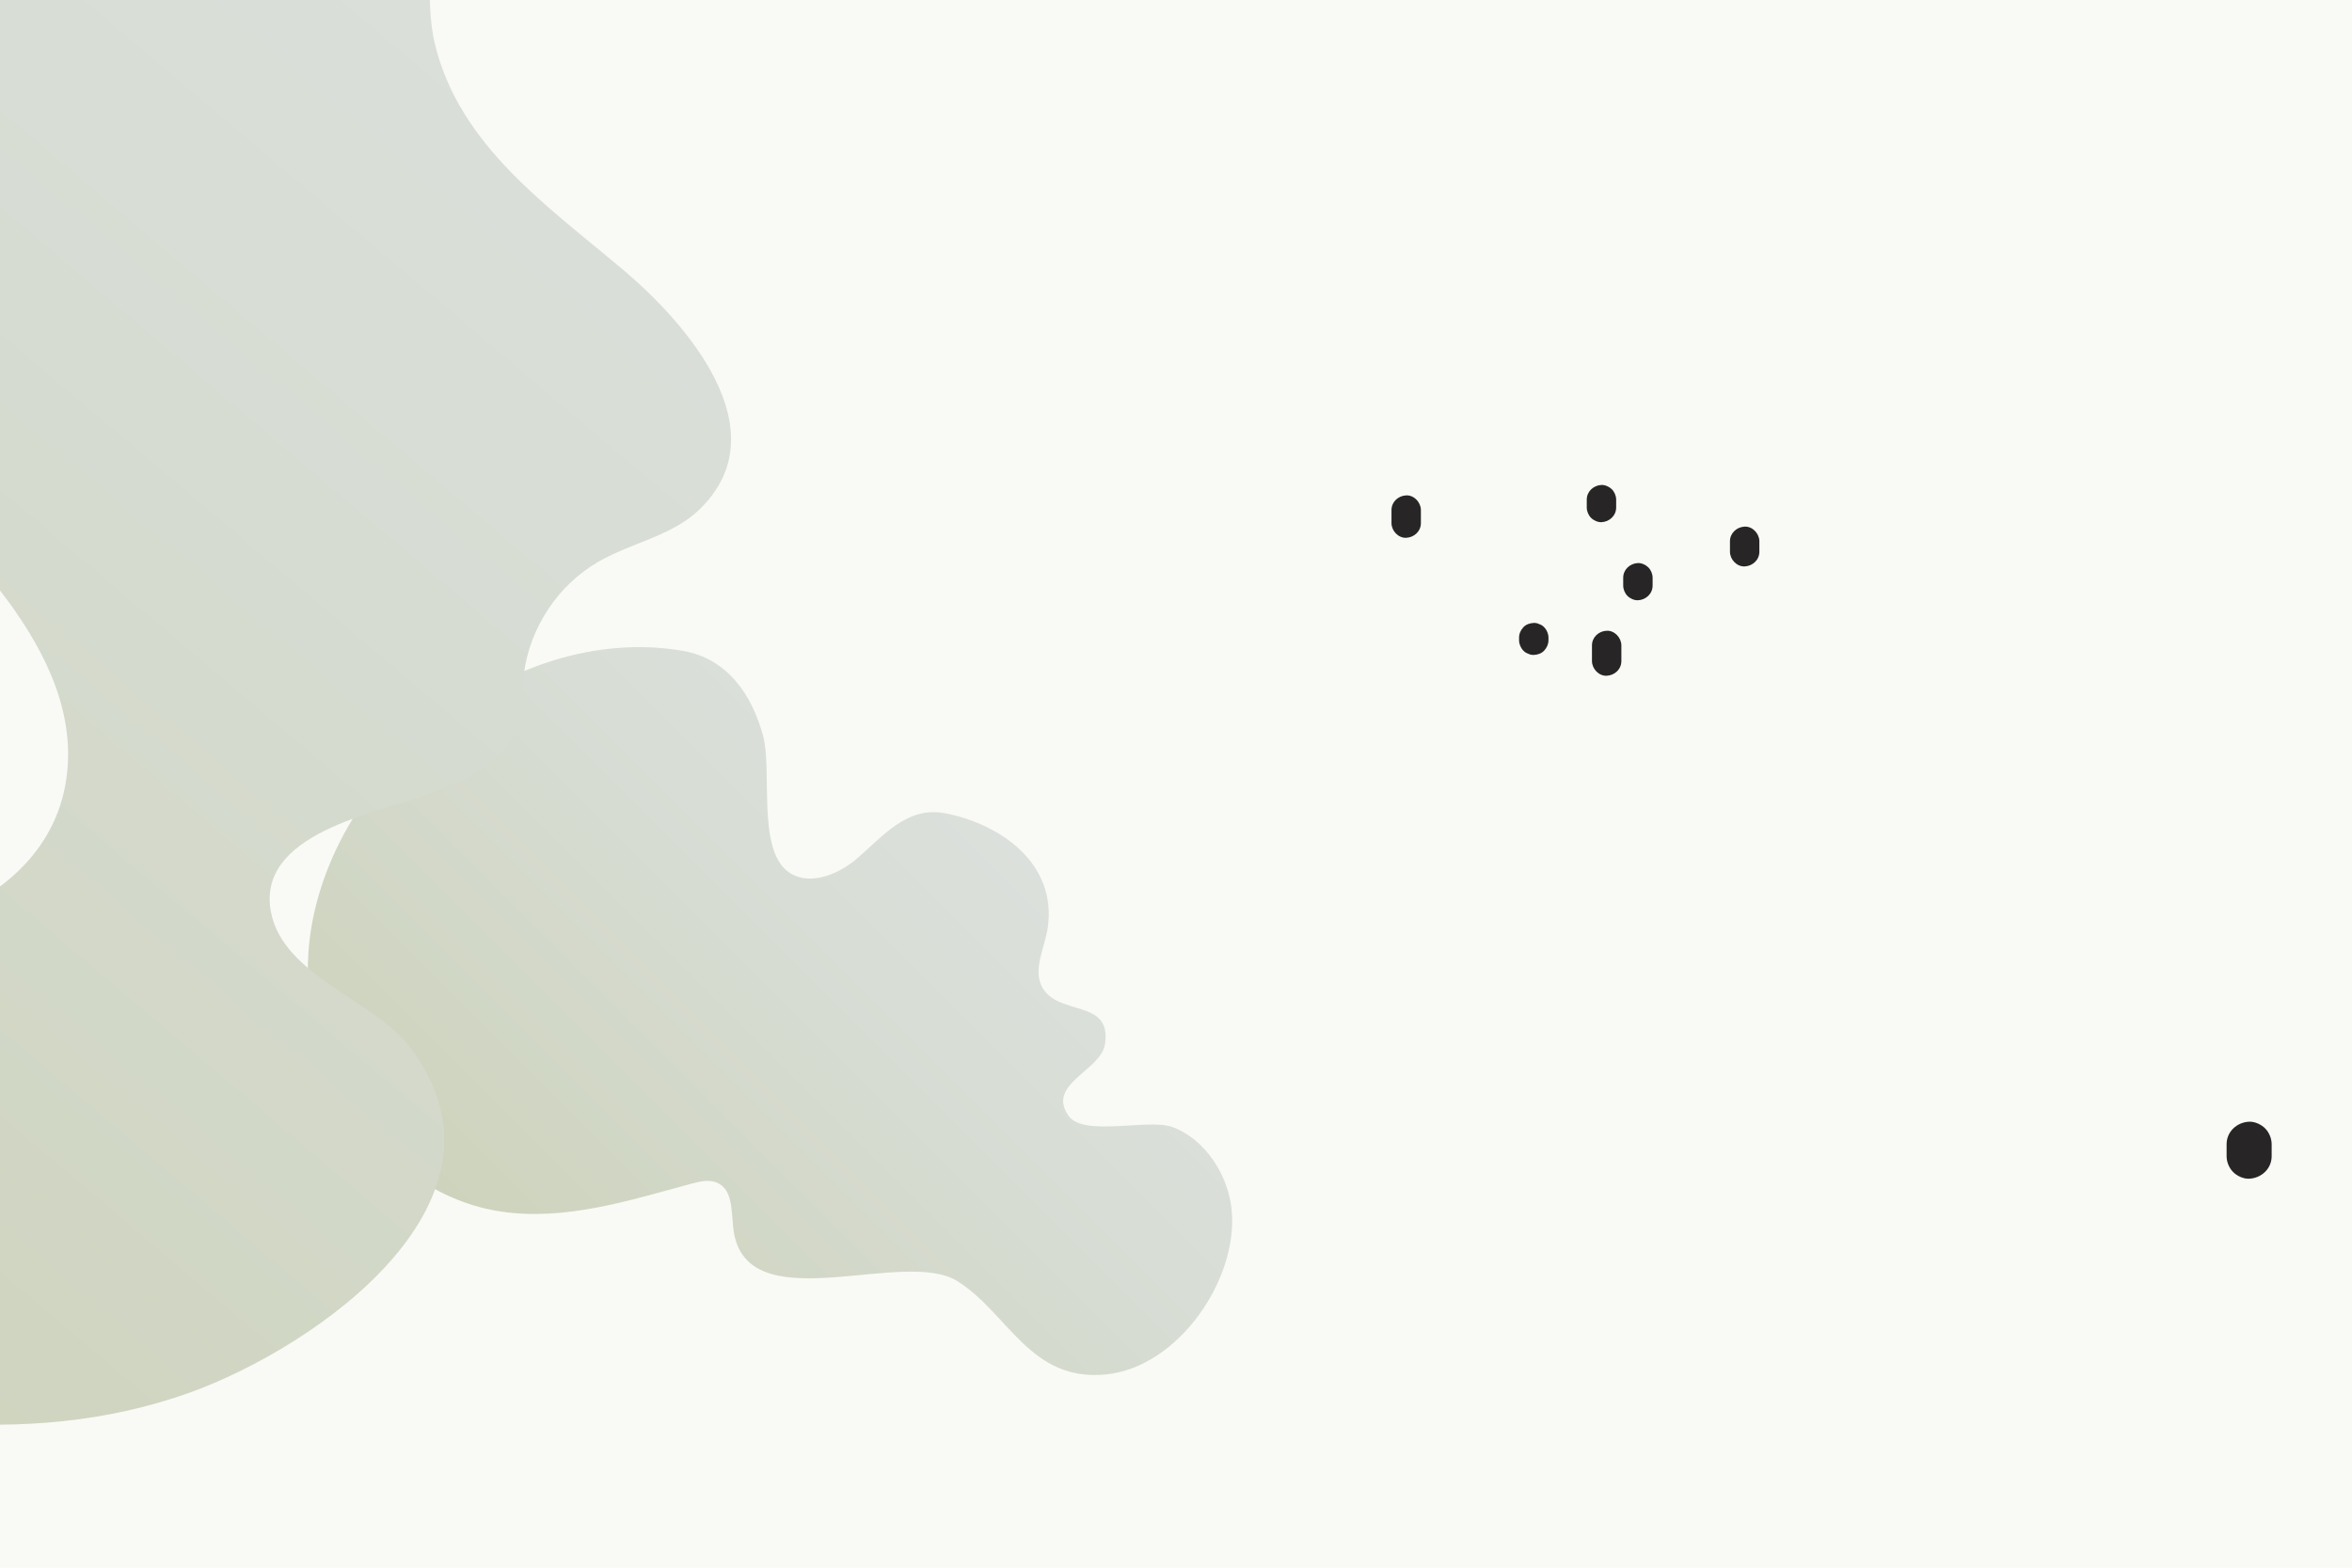
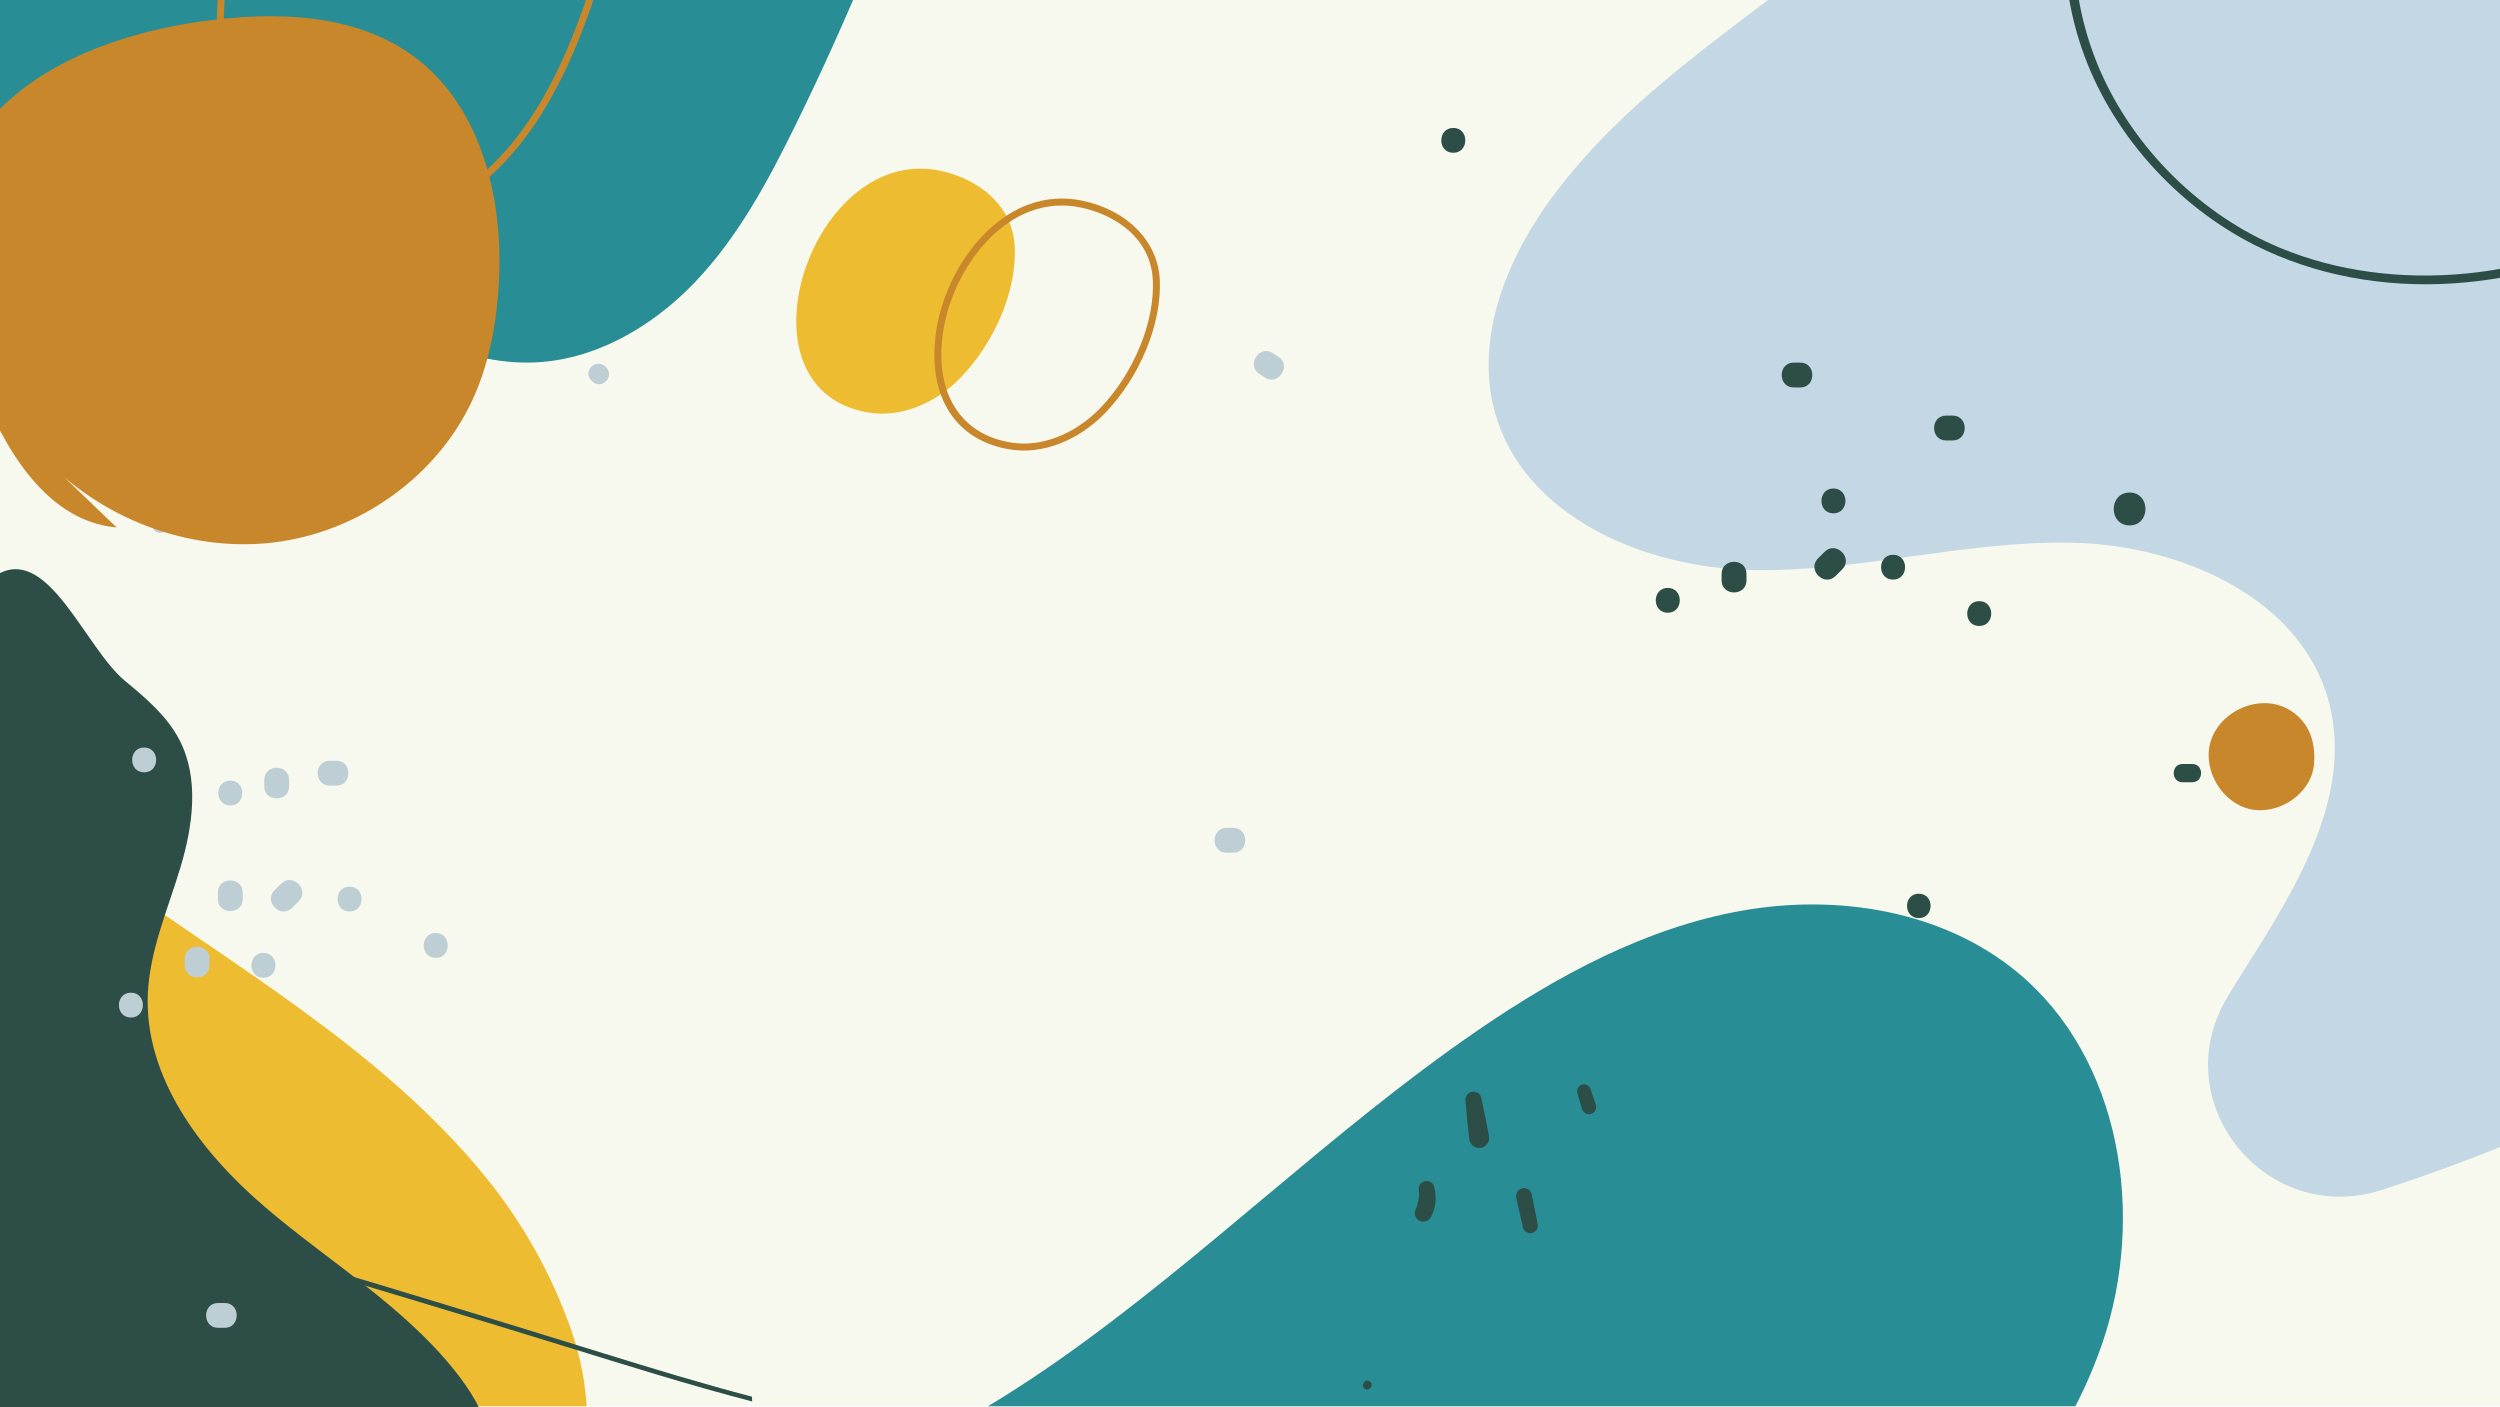
- <svg xmlns="http://www.w3.org/2000/svg" xmlns:xlink="http://www.w3.org/1999/xlink" version="1.1" x="0px" y="0px" viewBox="0 0 1200 800" style="enable-background:new 0 0 1200 800;" xml:space="preserve">
-   <g id="bg">
-     <rect style="fill:#F9FAF5;" width="1200" height="800" />
+ <svg xmlns="http://www.w3.org/2000/svg" xmlns:xlink="http://www.w3.org/1999/xlink" version="1.1" x="0px" y="0px" viewBox="0 0 752 423" style="enable-background:new 0 0 752 423;" xml:space="preserve">
+   <g id="BACKGROUND">
+     <rect x="164.5" y="-164.5" transform="matrix(6.123234e-17 -1 1 6.123234e-17 164.5 587.5)" style="fill:#F7F8EE;" width="423" height="752" />
  </g>
-   <g id="objects">
+   <g id="PRINT">
    <g>
-       <g>
-         <defs>
-           <rect id="SVGID_1_" width="1200" height="800" />
-         </defs>
-         <clipPath id="SVGID_00000023999000567927496530000007101471559119894946_">
-           <use xlink:href="#SVGID_1_" style="overflow:visible;" />
-         </clipPath>
-         <g style="clip-path:url(#SVGID_00000023999000567927496530000007101471559119894946_);">
-           <linearGradient id="SVGID_00000071530416885814799660000003126532430961709719_" gradientUnits="userSpaceOnUse" x1="273.044" y1="664.281" x2="512.071" y2="425.254">
-             <stop offset="0" style="stop-color:#CDD3BB" />
-             <stop offset="0.618" style="stop-color:#D7DCD3" />
-             <stop offset="1" style="stop-color:#DBE0DC" />
-           </linearGradient>
-           <path style="fill:url(#SVGID_00000071530416885814799660000003126532430961709719_);" d="M555.119,516.259      c-7.709-3.197-18.326-3.898-23.156-12.064c-5.442-9.201,1.207-20.534,2.663-31.13c4.496-32.742-24.415-52.494-52.017-57.986      c-20.037-3.985-32.068,11.773-45.815,23.403c-9.93,8.401-25.36,14.12-35.381,5.829c-15.016-12.424-7.344-51.135-12.105-68.874      c-5.581-20.796-18.214-39.358-40.744-43.276c-89.236-15.517-185.117,65.038-191.222,154.043      c-4.126,60.148,38.585,123.114,98.209,132.044c32.65,4.89,65.369-5.571,97.233-14.212c4.331-1.175,9.088-2.289,13.172-0.43      c9.691,4.411,6.316,18.816,9.297,29.042c11.522,39.496,86.581,4.408,113.232,21.152c26.073,16.38,37.021,51.555,75.945,47.566      c36.719-3.763,67.378-48.354,63.977-83.89c-1.664-17.381-13.12-35.943-30.174-42.323c-12.204-4.566-45.584,5.318-53.22-5.936      c-10.981-16.185,16.562-22.87,18.709-36.188C565.377,522.766,561.133,518.753,555.119,516.259z" />
-           <linearGradient id="SVGID_00000021106390291901483470000007843655521468902295_" gradientUnits="userSpaceOnUse" x1="677.536" y1="939.117" x2="1129.188" y2="487.465">
-             <stop offset="0" style="stop-color:#CDD3BB" />
-             <stop offset="0.618" style="stop-color:#D7DCD3" />
-             <stop offset="1" style="stop-color:#DBE0DC" />
-           </linearGradient>
-           <path style="fill:url(#SVGID_00000021106390291901483470000007843655521468902295_);" d="M596.329,813.154      c0.554-12.185,3.646-24.25,9.259-35.085c35.882-69.26,120.129,3.833,177.263-16.943c33.752-16.876,8.438-63.286,33.752-84.381      c37.971-33.752,59.067,33.753,84.381,54.848c16.876,12.657,63.286,12.657,71.724-16.876      c12.657-29.533-21.095-63.286,4.219-92.819c20.256-20.256,79.801,9.062,59.657-44.134      c-4.819-12.726-13.191-24.553-13.823-38.144c-2.181-46.888,60.349-83.867,100.029-57.229      c34.794,23.36,43.883,97.289-8.389,104.376c-31.646,4.291-24.72,22.18-11.983,42.684c16.712,26.902,19.25,47.917-4.155,75.066      c-19.556,22.683-35.151,12.198-60.351,20.229c-48.164,15.349-32.536,75.149-47.045,112.434      c-38.466,98.846-146.205,161.711-249.661,125.093c-52.735-18.666-112.068-56.844-136.816-108.567      C598.375,841.135,595.697,827.067,596.329,813.154z" transform="translate(220.0307, -19.54336) scale(1.651902, 1.651902) rotate(7.551131)" />
-           <linearGradient id="SVGID_00000175310995552267055940000002117978089571474362_" gradientUnits="userSpaceOnUse" x1="-219.239" y1="534.283" x2="272.465" y2="42.578">
-             <stop offset="0" style="stop-color:#CDD3BB" />
-             <stop offset="0.618" style="stop-color:#D7DCD3" />
-             <stop offset="1" style="stop-color:#DBE0DC" />
-           </linearGradient>
-           <path style="fill:url(#SVGID_00000175310995552267055940000002117978089571474362_);" d="M36.761-43.709      C75.888-76.802,120-102.552,146.224-83.004c38.57,28.751,6.556,99.394,12.721,137.632c6.686,41.462,40.07,68.413,68.056,96.393      c22.599,22.594,57.457,68.947,21.974,97.787c-11.744,9.545-27.999,10.916-41.709,17.323      c-16.919,7.906-29.739,24.067-33.589,42.341c-1.512,7.178-1.755,14.746-4.86,21.392c-6.479,13.866-22.92,19.428-37.647,23.592      c-20.605,5.826-69.756,9.783-66.243,41.854c2.809,25.647,37.931,38.373,50.572,57.714      c42.727,65.369-46.825,117.229-98.663,131.216c-67.81,18.296-139.921-0.455-203.29-25.921      c-39.523-15.883-60.37-64.136-60.182-104.96c0.153-33.321,14.388-62.095,47.536-73.02c17.27-5.691,36.637-4.743,53.268,2.607      c45.658,20.178,128.382,6.288,134.885-55.888c2.72-26.005-9.546-51.24-24.174-72.913      c-14.628-21.673-32.116-41.803-42.161-65.944c-23.407-56.251,4.339-109.886,38.689-154.359      C-26.876,18.67,3.098-15.237,36.761-43.709z" transform="translate(14.3359, -29.84057) scale(1.274692, 1.274692) rotate(355.2812)" />
-           <linearGradient id="SVGID_00000072986363637420529810000007982279640269357724_" gradientUnits="userSpaceOnUse" x1="50.905" y1="985.874" x2="261.726" y2="775.054">
-             <stop offset="0" style="stop-color:#CDD3BB" />
-             <stop offset="0.618" style="stop-color:#D7DCD3" />
-             <stop offset="1" style="stop-color:#DBE0DC" />
-           </linearGradient>
-           <path style="fill:url(#SVGID_00000072986363637420529810000007982279640269357724_);" d="M-5.897,925.043      c-28.911-17.442-52.688-53.052-28.659-79.516c24.588-27.078,85.262-13.903,117.642-26.888      c23.833-9.557,45.71-23.319,68.591-34.974c25.719-13.101,57.25-23.397,82.527-9.462c16.704,9.208,26.645,27.027,41.144,39.42      c17.052,14.575,39.647,21.032,57.764,34.259c45.167,32.975,26.384,81.893-26.043,80.495      c-42.315-1.128-80.622-24.839-122.772-26.749c-54.056-2.45-103.67,34.713-158.339,33.928      C16.059,935.413,4.734,931.456-5.897,925.043z" transform="translate(-197.2741, -78.76275) scale(1.222026, 1.222026)" />
-           <linearGradient id="SVGID_00000085972388588799621580000012277644233808753551_" gradientUnits="userSpaceOnUse" x1="289.618" y1="758.78" x2="363.072" y2="685.326">
-             <stop offset="0" style="stop-color:#CDD3BB" />
-             <stop offset="0.618" style="stop-color:#D7DCD3" />
-             <stop offset="1" style="stop-color:#DBE0DC" />
-           </linearGradient>
-           <path style="fill:url(#SVGID_00000085972388588799621580000012277644233808753551_);" d="M273.781,737.869      c3.393,10.003,11.692,17.528,20.461,23.357c11.139,7.404,24.336,12.955,37.58,11.227c42.576-5.557,63.684-69.908,22.759-93.279      C319.569,659.179,259.295,695.15,273.781,737.869z" transform="translate(-189.3852, 69.08619) scale(1.512558, 1.512558) rotate(56.87373)" />
-           <linearGradient id="SVGID_00000067922890495641597320000002836514034130114206_" gradientUnits="userSpaceOnUse" x1="-31.379" y1="777.543" x2="134.152" y2="612.012">
-             <stop offset="0" style="stop-color:#CDD3BB" />
-             <stop offset="0.618" style="stop-color:#D7DCD3" />
-             <stop offset="1" style="stop-color:#DBE0DC" />
-           </linearGradient>
-           <path style="fill:url(#SVGID_00000067922890495641597320000002836514034130114206_);" d="M117.461,637.074      c12.383,2.112,25.232,0.977,37.432,3.973c12.2,2.996,24.421,11.964,25.285,24.496c0.444,6.443-2.182,12.681-5.112,18.437      c-16.936,33.261-45.963,59.747-79.601,75.922c-33.638,16.175-71.665,22.324-108.929,20.19c-8.198-0.47-17.09-1.654-22.861-7.495      c-5.665-5.733-6.813-14.409-7.625-22.427c-3.706-36.605-5.26-81.884,24.55-108.246      C28.433,599.624,65.985,628.294,117.461,637.074z" transform="translate(-171.2401, 126.676) scale(0.8166924, 0.8166924) rotate(119.6606)" />
+       <defs>
+         <rect id="SVGID_1_" x="164.5" y="-164.5" transform="matrix(6.123234e-17 -1 1 6.123234e-17 164.5 587.5)" width="423" height="752" />
+       </defs>
+       <clipPath id="SVGID_00000018237266912563062290000014491882360085259686_">
+         <use xlink:href="#SVGID_1_" style="overflow:visible;" />
+       </clipPath>
+       <g style="clip-path:url(#SVGID_00000018237266912563062290000014491882360085259686_);">
+         <path style="fill:#2D4D47;" d="M579.423,381.528c-1.243-30.172-9.884-57.181-24.985-78.108     c-17.012-23.575-42.76-38.954-68.874-41.14c-36.592-3.063-76.468,20.229-101.612,59.335     c-11.738,18.254-20.099,38.246-24.851,59.42l-2.927-0.656c4.829-21.519,13.326-41.835,25.254-60.387     c11.938-18.565,27.439-34.109,44.831-44.95c19.184-11.959,39.777-17.405,59.555-15.752c26.976,2.258,53.539,18.099,71.058,42.374     c15.446,21.405,24.281,48.979,25.55,79.74L579.423,381.528z" transform="translate(-252.1596, -33.95096) rotate(105.46)" />
+       </g>
+       <path style="clip-path:url(#SVGID_00000018237266912563062290000014491882360085259686_);fill:#EEBC31;" d="M-90.255,199.343    c7.721-22.658,38.152-26.055,51.184-5.975c17.312,26.675,42.73,49.079,68.793,67.956c40.357,29.228,85.039,54.195,116.464,92.866    c10.887,13.398,19.772,29.144,25.58,45.724c23.344,66.646-41.598,131.138-107.503,105.779c-0.721-0.277-1.441-0.564-2.161-0.86    c-34.548-14.208-63.022-40.253-86.865-69.009c-35.595-42.93-62.827-94.048-70.909-149.227    C-100.428,254.137-99.286,225.845-90.255,199.343z" />
+       <path style="clip-path:url(#SVGID_00000018237266912563062290000014491882360085259686_);fill:#2D4D47;" d="M84.276,254.213    c-9.729-12.108-23.451-20.214-35.237-30.329c-11.787-10.116-22.286-23.94-21.605-39.458c0.356-8.107,3.738-15.722,6.064-23.497    c2.326-7.775,3.524-16.541-0.253-23.723c-2.307-4.385-6.212-7.672-10.028-10.833C15.863,120.281,9.212,101.759,0,106.355    c-53.742,26.814-45.898,194.671-5.954,239.199c27.592,30.758,53.202-26.142,74.817-42.105c6.081-4.491,12.156-9.203,16.587-15.328    c4.43-6.126,7.07-13.938,5.462-21.324C89.895,262.12,87.273,257.943,84.276,254.213z" transform="scale(1.620887, 1.620887)" />
+       <g style="clip-path:url(#SVGID_00000018237266912563062290000014491882360085259686_);">
+         <path style="fill:#2D4D47;" d="M139.502,386.343c17.477,5.1,34.936,10.26,52.392,15.431c11.236,3.328,22.471,6.661,33.7,10.016     l-0.054-0.794c-8.889-2.806-17.78-5.602-26.682-8.365c-17.486-5.429-34.995-10.777-52.523-16.068     c-17.443-5.266-34.901-10.483-52.371-15.658c-9.668-2.864-19.359-5.646-29.059-8.396l-6.468,0.44     c9.52,2.783,19.043,5.556,28.582,8.271C104.53,376.203,122.025,381.242,139.502,386.343z" transform="rotate(78.36031)" />
+         <path style="fill:#2D4D47;" d="M97.978,360.256c5.241,1.759,10.48,3.524,15.721,5.283c25.008,8.397,50.024,16.772,75.024,25.192     c12.09,4.072,24.181,8.142,36.269,12.217l-0.054-0.798c-8.94-3.021-17.875-6.053-26.817-9.068     c-25.005-8.432-49.989-16.929-74.981-25.401c-7.485-2.537-14.971-5.07-22.455-7.61L97.978,360.256z" transform="scale(2.01821, 2.01821)" />
+         <path style="fill:#2D4D47;" d="M169.923,404.981c18.687,5.768,37.391,11.671,56.336,16.579l-0.099-1.451     c-15.017-3.925-29.89-8.46-44.702-13.055c-31.287-9.707-62.607-19.304-94.018-28.603c-16.155-4.783-32.329-9.504-48.517-14.174     l-4.466,0.304c13.703,3.95,27.4,7.921,41.08,11.952C107.058,385.82,138.525,395.29,169.923,404.981z" />
+       </g>
+       <path style="clip-path:url(#SVGID_00000018237266912563062290000014491882360085259686_);fill:#C4D7E4;" d="M565.43-26.662    c-33.762,29.609-74.884,52.024-100.591,88.844c-12.587,18.028-21.052,40.819-15.129,61.993    c8.732,31.216,44.934,46.657,77.343,47.294c32.408,0.637,64.38-9.023,96.785-8.209c32.404,0.814,68.513,16.717,76.734,48.071    c7.368,28.102-10.043,56.031-25.622,80.553c-1.759,2.769-3.51,5.613-5.215,8.518c-18.426,31.404,11.967,68.7,46.632,57.558    c94.484-30.37,180.152-88.215,242.93-165.149c26.58-32.573,50.095-71.97,46.318-113.841    c-7.11-78.819-102.147-120.143-129.527-194.395c-10.537-28.576-10.127-59.828-14.393-89.985    c-4.265-30.157-15.051-62.026-40.451-78.832c-29.381-19.439-70.266-12.2-99.175,7.936    c-42.464,29.578-55.403,66.185-69.052,112.474C637.493-111.193,606.692-62.848,565.43-26.662z" />
+       <path style="clip-path:url(#SVGID_00000018237266912563062290000014491882360085259686_);fill:#EEBC31;" d="M606.032,24.549    c-10.776,7.486-22.003,14.957-29.483,25.737c-7.479,10.78-10.372,25.901-3.346,36.983c8.096,12.77,25.159,15.43,39.993,18.356    c42.618,8.408,85.578,32.274,101.628,72.639c10.859,27.31,7.946,58.051,2.423,86.917c-5.523,28.865-13.523,57.702-12.32,87.067    c1.204,29.364,13.699,60.35,39.459,74.498c17.781,9.766,39.616,10.176,59.152,4.713c19.537-5.463,37.125-16.322,53.538-28.244    c24.827-18.034,48.996-41.101,54.64-71.263c4.329-23.134-2.984-46.741-11.11-68.83c-12.29-33.406-26.693-66.163-35.421-100.671    c-8.728-34.509-11.525-71.523-0.489-105.365c16.956-51.999,63.666-89.339,84.521-139.901    c11.072-26.843,13.322-60.428-5.434-82.595c-15.284-18.063-40.808-24.087-64.463-23.507c-26.917,0.66-60.996,8.494-82.108,26.364    c-20.073,16.99-35.129,44.638-53.044,64.721C703.123-51.819,656.673-10.629,606.032,24.549z" transform="translate(114.894, 118.0707) rotate(236.2673)" />
+       <path style="clip-path:url(#SVGID_00000018237266912563062290000014491882360085259686_);fill:#288D94;" d="M168.758,457.779    c53.286,5.655,105.708-17.817,149.589-48.573c43.88-30.756,82.086-69.081,126.29-99.369c24.097-16.51,50.457-30.759,79.214-35.883    c28.757-5.124,60.331-0.119,82.887,18.44c31.33,25.779,38.751,73.062,25.699,111.477c-13.052,38.415-42.948,68.918-75.776,92.76    c-64.301,46.699-153.915,15.519-232.881,24.451c-31.387,3.55-63.694,7.035-94.134-1.402    C199.206,511.243,173.521,489.004,168.758,457.779z" />
+       <path style="clip-path:url(#SVGID_00000018237266912563062290000014491882360085259686_);fill:#F1F1F1;" d="M328.655,462.347    c18.004-32.045,38.157-62.883,60.278-92.238c11.298-14.992,23.32-29.8,38.632-40.661c15.312-10.862,34.469-17.482,52.971-14.3    c23.465,4.036,41.373,22.407,61.728,34.757c38.539,23.383,89.572,24.528,129.121,2.899c19.071,23.492,19.29,59.566,1.92,84.343    c-13.84,19.741-36.592,30.908-58.363,41.266c-34.949,16.628-70.886,33.53-109.466,36.612    C444.192,519.92,379.071,497.531,328.655,462.347z" transform="translate(-121.5657, 62.84603) scale(2.378263, 2.378263) rotate(147.3759)" />
+       <path style="clip-path:url(#SVGID_00000018237266912563062290000014491882360085259686_);fill:#C4D7E4;" d="M158.689,476.956    c52.441-64.811,125.275-112.871,205.489-135.594C317.854,410.949,240.285,458.783,158.689,476.956z" transform="rotate(265.6785)" />
+       <g style="clip-path:url(#SVGID_00000018237266912563062290000014491882360085259686_);">
+         <g>
+           <path style="fill:#C9872B;" d="M627.719,253.988c-7.355,25.721-14.741,51.433-22.034,77.172      c-7.366,25.999-14.719,52.002-22.104,77.996c-5.796,20.397-11.591,40.794-17.388,61.191h1.127      c4.87-17.097,9.74-34.193,14.609-51.29c7.402-25.99,14.83-51.971,22.251-77.956c7.421-25.984,14.77-51.988,22.129-77.989      c0.812-2.871,1.624-5.741,2.436-8.612C628.4,254.333,628.061,254.158,627.719,253.988z" transform="translate(-226.097, 139.7787) scale(2.448909, 2.448909) rotate(259.1631)" />
+           <path style="fill:#C9872B;" d="M619.906,249.95c-7.574,24.037-15.022,48.112-22.316,72.236      c-7.976,26.378-15.744,52.819-23.304,79.32c-6.533,22.9-12.879,45.853-19.1,68.84h2.088c5.211-19.5,10.495-38.981,15.93-58.42      c7.42-26.538,15.049-53.018,22.885-79.437c7.836-26.417,15.881-52.777,24.212-79.043c0.299-0.941,0.603-1.881,0.902-2.823      C620.769,250.399,620.338,250.175,619.906,249.95z" transform="scale(2.374458, 2.374458) rotate(10.6213)" />
        </g>
      </g>
-       <g>
+       <g style="clip-path:url(#SVGID_00000018237266912563062290000014491882360085259686_);">
+         <path style="fill:#2D4D47;" d="M445.516,330.062c-0.263-1.17-1.613-1.834-2.711-1.643c-1.142,0.199-2.092,1.254-2,2.461     c0.294,3.863,0.693,7.706,1.109,11.557c0.194,1.797,1.675,3.156,3.544,2.83c0.819-0.142,1.45-0.541,1.932-1.217     c0.598-0.84,0.64-1.657,0.451-2.641C447.11,337.614,446.365,333.832,445.516,330.062z" />
+         <path style="fill:#2D4D47;" d="M460.692,359.053c-0.113-0.563-0.68-1.148-1.166-1.405c-0.518-0.273-1.257-0.369-1.818-0.169     c-0.581,0.207-1.134,0.591-1.405,1.166c-0.282,0.598-0.314,1.172-0.169,1.818c0.663,2.959,1.326,5.919,1.988,8.878     c0.122,0.545,0.641,1.095,1.118,1.346c0.496,0.262,1.204,0.354,1.742,0.162c0.557-0.199,1.086-0.566,1.346-1.118     c0.273-0.58,0.288-1.117,0.162-1.742C461.891,365.011,461.291,362.032,460.692,359.053z" />
+         <path style="fill:#2D4D47;" d="M477.445,350.171c-0.408-1.772-1.067-3.446-1.852-5.082c-0.29-0.605-1.125-1.1-1.75-1.237     c-0.648-0.143-1.492-0.029-2.049,0.352c-0.598,0.408-1.11,1.015-1.237,1.751c-0.13,0.746,0.017,1.373,0.352,2.049     c0.02,0.04,0.038,0.08,0.057,0.119c0.684,1.534,1.179,3.141,1.49,4.791c0.061,0.403,0.123,0.805,0.161,1.211     c0.08,0.862,0.198,1.859,0.695,2.6c0.495,0.737,1.294,1.198,2.196,1.158c0.908-0.04,1.609-0.556,2.069-1.311     c0.607-0.995,0.516-2.31,0.386-3.42C477.844,352.151,477.671,351.152,477.445,350.171z" transform="translate(-152.877, 115.052) rotate(241.0496)" />
+         <path style="fill:#2D4D47;" d="M475.892,333.636c0.156,0.527,0.573,1.018,1.057,1.273c0.469,0.247,1.139,0.335,1.648,0.153     c0.526-0.188,1.027-0.536,1.273-1.057c0.242-0.514,0.334-1.095,0.153-1.648c-0.515-1.567-1.029-3.134-1.543-4.701     c-0.169-0.514-0.539-0.976-1.021-1.23c-0.453-0.239-1.1-0.323-1.59-0.147c-0.509,0.181-0.993,0.517-1.23,1.02     c-0.238,0.505-0.309,1.047-0.147,1.591C474.958,330.473,475.425,332.054,475.892,333.636z" />
+         <path style="fill:#2D4D47;" d="M497.349,335.418c-0.266-1.921-0.532-3.841-0.798-5.762c-0.022-0.459-0.154-0.885-0.395-1.277     c-0.144-0.176-0.288-0.352-0.433-0.529c-0.582-0.597-1.459-0.792-2.251-0.654c-0.711,0.124-1.26,0.47-1.678,1.058     c-0.233,0.273-0.382,0.59-0.448,0.951c-0.098,0.453-0.079,0.901,0.057,1.344c0.347,1.906,0.694,3.813,1.041,5.719     c0.087,0.323,0.245,0.601,0.472,0.836c0.191,0.279,0.443,0.493,0.754,0.642c0.513,0.242,1.035,0.33,1.597,0.233     c0.516-0.09,1.053-0.325,1.404-0.734C497.087,336.762,497.44,336.077,497.349,335.418z" transform="translate(-209.1727, -23.08285) rotate(158.6861)" />
+         <path style="fill:#2D4D47;" d="M431.811,361.264c0.11-1.468-0.069-2.948-0.443-4.37c-0.3-1.138-1.548-1.802-2.656-1.609     c-1.062,0.185-2.127,1.242-1.958,2.41c0.105,0.729,0.125,1.463,0.088,2.197c-0.111,1.012-0.33,2.028-0.651,2.994     c-0.108,0.266-0.211,0.533-0.339,0.79c-0.298,0.605-0.384,1.32-0.183,1.97c0.187,0.606,0.681,1.247,1.263,1.522     c1.256,0.592,2.83,0.208,3.492-1.081c0.386-0.752,0.69-1.55,0.948-2.354C431.634,362.914,431.747,362.121,431.811,361.264z" />
+         <path style="fill:#2D4D47;" d="M415.242,383.194c0.017-2.262-0.161-4.534-0.263-6.793c-0.026-0.587-0.305-1.198-0.734-1.601     c-0.423-0.397-1.114-0.683-1.702-0.632c-1.242,0.109-2.313,1.131-2.232,2.436c0.139,2.259,0.204,4.537,0.462,6.785     c0.067,0.584,0.263,1.12,0.703,1.533c0.405,0.38,1.066,0.654,1.63,0.605C414.362,385.416,415.232,384.447,415.242,383.194z" transform="translate(-167.7066, 45.2133) scale(1.508732, 1.508732) rotate(196.2455)" />
+         <path style="fill:#2D4D47;" d="M397.047,380.184c-0.056-0.536-0.246-1.036-0.648-1.413c-0.373-0.35-0.983-0.603-1.502-0.557     c-0.523,0.046-1.063,0.239-1.414,0.648c-0.346,0.404-0.621,0.955-0.557,1.503c0.163,1.392,0.326,2.785,0.49,4.177     c0.063,0.533,0.239,1.019,0.64,1.396c0.369,0.346,0.972,0.596,1.485,0.551c0.516-0.045,1.049-0.236,1.397-0.641     c0.345-0.401,0.608-0.94,0.55-1.485C397.341,382.97,397.194,381.577,397.047,380.184z" transform="scale(1.359229, 1.359229) rotate(357.7889)" />
+         <path style="fill:#2D4D47;" d="M392.157,406.152c-0.165-0.525-0.558-1.002-1.045-1.259c-0.464-0.245-1.126-0.331-1.629-0.151     c-0.52,0.186-1.015,0.53-1.258,1.045c-0.243,0.515-0.32,1.074-0.151,1.628c0.479,1.578,0.959,3.155,1.439,4.733     c0.161,0.529,0.569,1.016,1.057,1.273c0.469,0.247,1.139,0.334,1.648,0.153c0.526-0.188,1.027-0.536,1.273-1.057     c0.244-0.518,0.329-1.09,0.153-1.648C393.147,409.297,392.652,407.725,392.157,406.152z" transform="scale(0.9309034, 0.9309034) rotate(33.94252)" />
+         <path style="fill:#2D4D47;" d="M429.223,400.113c-3.592-1.894-6.543,3.686-2.944,5.583     C429.871,407.591,432.821,402.01,429.223,400.113z" transform="translate(44.27944, 114.151)" />
+         <path style="fill:#2D4D47;" d="M442.39,383.729c-0.415-1.56-1.13-3.088-2.077-4.396c-0.379-0.524-0.865-0.928-1.514-1.07     c-0.561-0.123-1.29-0.025-1.772,0.305c-0.517,0.353-0.96,0.878-1.07,1.514c-0.101,0.581-0.064,1.283,0.304,1.772     c0.456,0.605,0.831,1.261,1.162,1.941c0.299,0.717,0.53,1.459,0.687,2.221c0.121,0.885,0.126,1.762,0.15,2.657     c0.03,1.128,0.972,2.041,2.066,2.136c1.102,0.095,2.168-0.637,2.403-1.749C443.094,387.334,442.838,385.413,442.39,383.729z" transform="translate(-44.40999, 44.0392) rotate(135.3705)" />
+         <path style="fill:#2D4D47;" d="M446.812,406.752c-3.593-1.895-6.543,3.686-2.944,5.583     C447.46,414.23,450.41,408.65,446.812,406.752z" transform="translate(3.67504, 47.11459) scale(1.757295, 1.757295)" />
+         <path style="fill:#2D4D47;" d="M411.912,415.443c-1.528-0.806-2.782,1.567-1.252,2.374     C412.187,418.623,413.442,416.25,411.912,415.443z" />
+         <path style="fill:#2D4D47;" d="M406.447,400.81c-1.414-0.746-2.575,1.451-1.159,2.198     C406.702,403.754,407.863,401.557,406.447,400.81z" transform="translate(70.54661, 20.57586) rotate(202.7248)" />
+       </g>
+       <g style="clip-path:url(#SVGID_00000018237266912563062290000014491882360085259686_);">
        <g>
-           <path style="fill:#272525;" d="M628.913,290.848c0,1.328,0,2.657,0,3.985c0,1.923,0.837,3.943,2.197,5.303      c1.301,1.301,3.435,2.28,5.303,2.197c4.064-0.182,7.5-3.295,7.5-7.5c0-1.328,0-2.657,0-3.985c0-1.923-0.837-3.943-2.197-5.303      c-1.301-1.301-3.435-2.28-5.303-2.197C632.35,283.53,628.913,286.644,628.913,290.848L628.913,290.848z" transform="translate(-111.1842, 175.5397) scale(1.114581, 1.114581) rotate(252.0501)" />
+           <g>
+             <path style="fill:#BDCED5;" d="M86.964,236.557c0-0.664,0-1.329,0-1.993c0-4.809-7.475-4.818-7.475,0c0,0.664,0,1.329,0,1.993       C79.49,241.366,86.964,241.374,86.964,236.557L86.964,236.557z" />
+           </g>
+           <g>
+             <path style="fill:#BDCED5;" d="M78.991,246.523c0-0.664,0-1.329,0-1.993c0-4.81-7.475-4.818-7.475,0c0,0.664,0,1.329,0,1.993       C71.516,251.333,78.991,251.34,78.991,246.523L78.991,246.523z" transform="scale(0.6407465, 0.6407465)" />
+           </g>
+           <g>
+             <path style="fill:#BDCED5;" d="M87.213,254.247c4.81,0,4.818-7.475,0-7.475C82.404,246.772,82.396,254.247,87.213,254.247       L87.213,254.247z" transform="translate(-47.75274, 1.145353) scale(1.262435, 1.262435) rotate(240.3246)" />
+           </g>
+           <g>
+             <path style="fill:#BDCED5;" d="M101.166,228.833c-0.664,0-1.329,0-1.993,0c-4.81,0-4.818,7.475,0,7.475       c0.664,0,1.329,0,1.993,0C105.976,236.307,105.984,228.833,101.166,228.833L101.166,228.833z" />
+           </g>
+           <g>
+             <path style="fill:#BDCED5;" d="M75.254,216.375c0.664,0,1.329,0,1.993,0c4.81,0,4.818-7.475,0-7.475c-0.664,0-1.329,0-1.993,0       C70.444,208.9,70.436,216.375,75.254,216.375L75.254,216.375z" transform="translate(-9.656291, 183.0367)" />
+           </g>
+           <g>
+             <path style="fill:#BDCED5;" d="M105.152,240.792c-1.329,0-2.658,0-3.986,0c-4.81,0-4.818,7.475,0,7.475       c1.329,0,2.658,0,3.986,0C109.962,248.267,109.97,240.792,105.152,240.792L105.152,240.792z" transform="translate(26.68017, 7.727529) scale(2.115291, 2.115291) rotate(287.3046)" />
+           </g>
+           <g>
+             <path style="fill:#BDCED5;" d="M65.537,268.449c0,0.664,0,1.329,0,1.993c0,4.81,7.475,4.818,7.475,0c0-0.664,0-1.329,0-1.993       C73.011,263.639,65.537,263.631,65.537,268.449L65.537,268.449z" />
+           </g>
+           <g>
+             <path style="fill:#BDCED5;" d="M53.328,254.247c4.81,0,4.817-7.475,0-7.475C48.518,246.772,48.51,254.247,53.328,254.247       L53.328,254.247z" transform="scale(0.8290426, 0.8290426) rotate(314.0049)" />
+           </g>
+           <g>
+             <path style="fill:#BDCED5;" d="M87.863,273.085c0.664-0.664,1.329-1.329,1.993-1.993c3.406-3.406-1.878-8.693-5.285-5.285       c-0.664,0.664-1.329,1.329-1.993,1.993C79.172,271.205,84.455,276.492,87.863,273.085L87.863,273.085z" />
+           </g>
+           <g>
+             <path style="fill:#BDCED5;" d="M53.577,272.435c0,0.664,0,1.329,0,1.993c0,4.81,7.475,4.818,7.475,0c0-0.664,0-1.329,0-1.993       C61.052,267.626,53.577,267.617,53.577,272.435L53.577,272.435z" transform="translate(121.3659, 8.432954) rotate(303.1307)" />
+           </g>
+           <g>
+             <path style="fill:#BDCED5;" d="M63.045,290.375c0-0.664,0-1.329,0-1.993c0-4.81-7.475-4.818-7.475,0c0,0.664,0,1.329,0,1.993       C55.57,295.184,63.045,295.192,63.045,290.375L63.045,290.375z" />
+           </g>
+           <g>
+             <path style="fill:#BDCED5;" d="M79.24,294.112c4.81,0,4.818-7.475,0-7.475C74.431,286.637,74.423,294.112,79.24,294.112       L79.24,294.112z" />
+           </g>
+           <g>
+             <path style="fill:#BDCED5;" d="M37.382,284.146c4.81,0,4.818-7.475,0-7.475C32.572,276.671,32.564,284.146,37.382,284.146       L37.382,284.146z" transform="translate(-87.81089, -16.71734) scale(1.381626, 1.381626) rotate(24.79469)" />
+           </g>
+           <g>
+             <path style="fill:#BDCED5;" d="M69.274,242.287c4.81,0,4.818-7.475,0-7.475C64.464,234.813,64.456,242.287,69.274,242.287       L69.274,242.287z" />
+           </g>
+           <g>
+             <path style="fill:#BDCED5;" d="M43.362,232.321c4.81,0,4.818-7.475,0-7.475C38.552,224.846,38.544,232.321,43.362,232.321       L43.362,232.321z" />
+           </g>
+           <g>
+             <path style="fill:#BDCED5;" d="M19.442,276.172c4.81,0,4.818-7.475,0-7.475C14.633,268.698,14.625,276.172,19.442,276.172       L19.442,276.172z" transform="translate(-217.2912, -192.2385) scale(0.8378399, 0.8378399) rotate(36.72674)" />
+           </g>
+           <g>
+             <path style="fill:#BDCED5;" d="M39.375,306.071c4.81,0,4.818-7.475,0-7.475C34.565,298.597,34.558,306.071,39.375,306.071       L39.375,306.071z" />
+           </g>
+           <g>
+             <path style="fill:#BDCED5;" d="M105.152,274.179c4.81,0,4.818-7.475,0-7.475C100.343,266.705,100.335,274.179,105.152,274.179       L105.152,274.179z" />
+           </g>
+           <g>
+             <path style="fill:#BDCED5;" d="M111.132,216.375c4.81,0,4.818-7.475,0-7.475C106.323,208.9,106.315,216.375,111.132,216.375       L111.132,216.375z" transform="rotate(202.5047)" />
+           </g>
+           <g>
+             <path style="fill:#BDCED5;" d="M131.065,288.132c4.81,0,4.818-7.475,0-7.475C126.255,280.657,126.247,288.132,131.065,288.132       L131.065,288.132z" />
+           </g>
+           <g>
+             <path style="fill:#BDCED5;" d="M121.099,232.321c0.664,0,1.329,0,1.993,0c4.81,0,4.818-7.475,0-7.475c-0.664,0-1.329,0-1.993,0       C116.289,224.846,116.281,232.321,121.099,232.321L121.099,232.321z" transform="translate(247.864, 24.17873)" />
+           </g>
+         </g>
+       </g>
+       <g style="clip-path:url(#SVGID_00000018237266912563062290000014491882360085259686_);">
+         <g>
+           <path style="fill:#2D4D47;" d="M551.25,136.725c0-0.664,0-1.329,0-1.993c0-4.81-7.475-4.818-7.475,0c0,0.664,0,1.329,0,1.993      C543.775,141.535,551.25,141.543,551.25,136.725L551.25,136.725z" transform="rotate(145.0116)" />
        </g>
        <g>
-           <path style="fill:#272525;" d="M666.108,252.326c0,1.328,0,2.657,0,3.985c0,1.923,0.837,3.943,2.197,5.303      c1.301,1.301,3.435,2.28,5.303,2.197c4.064-0.182,7.5-3.295,7.5-7.5c0-1.328,0-2.657,0-3.985c0-1.923-0.837-3.943-2.197-5.303      c-1.301-1.301-3.435-2.28-5.303-2.197C669.544,245.008,666.108,248.121,666.108,252.326L666.108,252.326z" transform="translate(-176.5642, -39.05905) scale(1.4225, 1.4225) rotate(173.2156)" />
+           <path style="fill:#2D4D47;" d="M543.277,146.691c0-0.664,0-1.329,0-1.993c0-4.81-7.475-4.818-7.475,0c0,0.664,0,1.329,0,1.993      C535.802,151.501,543.277,151.509,543.277,146.691L543.277,146.691z" transform="translate(109.6141, 176.9) scale(1.860656, 1.860656)" />
        </g>
        <g>
-           <path style="fill:#272525;" d="M709.944,260.296c0,2.214,0,4.428,0,6.642c0,3.923,3.45,7.681,7.5,7.5      c4.063-0.182,7.5-3.295,7.5-7.5c0-2.214,0-4.428,0-6.642c0-3.923-3.45-7.681-7.5-7.5      C713.381,252.978,709.944,256.091,709.944,260.296L709.944,260.296z" />
+           <path style="fill:#2D4D47;" d="M551.499,154.415c4.81,0,4.818-7.475,0-7.475C546.69,146.941,546.681,154.415,551.499,154.415      L551.499,154.415z" />
        </g>
        <g>
-           <path style="fill:#272525;" d="M679.392,298.819c0,0.886,0,1.771,0,2.657c0,1.923,0.837,3.943,2.197,5.303      c0.679,0.731,1.484,1.248,2.414,1.551c0.894,0.469,1.857,0.685,2.89,0.646c1.94-0.087,3.951-0.724,5.303-2.197      c1.347-1.467,2.197-3.271,2.197-5.303c0-0.886,0-1.771,0-2.657c0-1.923-0.837-3.943-2.197-5.303      c-0.679-0.731-1.484-1.248-2.414-1.551c-0.894-0.47-1.857-0.685-2.89-0.646c-1.94,0.087-3.951,0.724-5.303,2.197      C680.241,294.983,679.392,296.786,679.392,298.819L679.392,298.819z" transform="translate(115.7504, 172.4984) scale(1.720377, 1.720377) rotate(125.2135)" />
+           <path style="fill:#2D4D47;" d="M565.452,129.001c-0.664,0-1.329,0-1.993,0c-4.81,0-4.818,7.475,0,7.475c0.664,0,1.329,0,1.993,0      C570.261,136.476,570.269,129.001,565.452,129.001L565.452,129.001z" transform="translate(-20.20352, 14.16175) rotate(93.78218)" />
        </g>
        <g>
-           <path style="fill:#272525;" d="M731.198,294.833c0,1.328,0,2.657,0,3.985c0,1.923,0.837,3.943,2.197,5.303      c1.301,1.301,3.435,2.28,5.303,2.197c4.064-0.182,7.5-3.295,7.5-7.5c0-1.328,0-2.657,0-3.985c0-1.923-0.837-3.943-2.197-5.303      c-1.301-1.301-3.435-2.28-5.303-2.197C734.635,287.515,731.198,290.629,731.198,294.833L731.198,294.833z" transform="translate(15.62425, 132.1394) scale(1.532278, 1.532278)" />
+           <path style="fill:#2D4D47;" d="M539.54,116.543c0.664,0,1.329,0,1.993,0c4.81,0,4.818-7.474,0-7.474c-0.664,0-1.329,0-1.993,0      C534.73,109.069,534.722,116.543,539.54,116.543L539.54,116.543z" />
        </g>
        <g>
-           <path style="fill:#272525;" d="M654.592,324.766c-0.469,1.764-0.939,3.528-1.408,5.292c-1.008,3.787,1.266,8.321,5.238,9.226      c3.935,0.896,8.147-1.181,9.226-5.238c0.469-1.764,0.939-3.528,1.408-5.292c1.008-3.787-1.266-8.321-5.238-9.226      C659.883,318.632,655.672,320.709,654.592,324.766L654.592,324.766z" transform="translate(60.15009, -168.9446) scale(0.6355457, 0.6355457) rotate(93.53061)" />
+           <path style="fill:#2D4D47;" d="M569.438,140.961c-1.329,0-2.658,0-3.987,0c-4.809,0-4.818,7.475,0,7.475      c1.329,0,2.658,0,3.987,0C574.248,148.435,574.256,140.961,569.438,140.961L569.438,140.961z" transform="translate(241.5309, 126.3633) scale(0.7338815, 0.7338815)" />
        </g>
        <g>
-           <path style="fill:#272525;" d="M785.191,285.065c9.652,0,9.668-15,0-15C775.539,270.065,775.523,285.065,785.191,285.065      L785.191,285.065z" transform="translate(-97.21792, -47.31501) scale(0.7198472, 0.7198472) rotate(66.22005)" />
+           <path style="fill:#2D4D47;" d="M529.822,168.617c0,0.664,0,1.329,0,1.993c0,4.81,7.475,4.818,7.475,0c0-0.664,0-1.329,0-1.993      C537.297,163.808,529.822,163.8,529.822,168.617L529.822,168.617z" transform="translate(105.7166, -117.3723) scale(1.701422, 1.701422) rotate(61.9916)" />
        </g>
        <g>
-           <path style="fill:#272525;" d="M712.601,330.699c0,2.214,0,4.428,0,6.642c0,3.923,3.45,7.681,7.5,7.5      c4.064-0.182,7.5-3.295,7.5-7.5c0-2.214,0-4.428,0-6.642c0-3.923-3.45-7.681-7.5-7.5      C716.037,323.382,712.601,326.495,712.601,330.699L712.601,330.699z" transform="translate(-61.82274, 3.789727) scale(1.316234, 1.316234) rotate(320.888)" />
+           <path style="fill:#2D4D47;" d="M517.614,154.415c4.81,0,4.817-7.475,0-7.475C512.804,146.941,512.796,154.415,517.614,154.415      L517.614,154.415z" transform="scale(0.7555597, 0.7555597) rotate(109.5093)" />
        </g>
        <g>
-           <path style="fill:#272525;" d="M775.034,325.386c0,0.443,0,0.886,0,1.328c0,1.923,0.837,3.943,2.197,5.303      c0.679,0.731,1.484,1.248,2.414,1.551c0.894,0.469,1.857,0.685,2.89,0.646c1.94-0.087,3.951-0.724,5.303-2.197      c1.347-1.467,2.197-3.271,2.197-5.303c0-0.443,0-0.886,0-1.328c0-1.923-0.837-3.943-2.197-5.303      c-0.679-0.731-1.484-1.248-2.414-1.551c-0.894-0.47-1.857-0.685-2.89-0.646c-1.94,0.087-3.951,0.724-5.303,2.197      C775.884,321.55,775.034,323.354,775.034,325.386L775.034,325.386z" />
+           <path style="fill:#2D4D47;" d="M552.149,173.253c0.664-0.664,1.329-1.329,1.993-1.993c3.406-3.406-1.878-8.693-5.285-5.285      c-0.664,0.664-1.329,1.329-1.993,1.993C543.457,171.373,548.741,176.66,552.149,173.253L552.149,173.253z" />
        </g>
        <g>
-           <path style="fill:#272525;" d="M764.324,240.983c0.454-1.768,0.909-3.536,1.363-5.305c0.975-3.795-1.243-8.316-5.238-9.226      c-3.907-0.89-8.181,1.173-9.226,5.238c-0.454,1.768-0.909,3.536-1.363,5.305c-0.975,3.795,1.243,8.316,5.238,9.226      C759.005,247.111,763.279,245.048,764.324,240.983L764.324,240.983z" transform="translate(-33.76337, 86.48565) scale(0.5127811, 0.5127811) rotate(239.3613)" />
+           <path style="fill:#2D4D47;" d="M517.863,172.604c0,0.664,0,1.329,0,1.993c0,4.81,7.475,4.818,7.475,0c0-0.664,0-1.329,0-1.993      C525.337,167.794,517.863,167.786,517.863,172.604L517.863,172.604z" />
        </g>
        <g>
-           <path style="fill:#272525;" d="M828.169,294.833c0,1.328,0,2.657,0,3.985c0,1.923,0.837,3.943,2.197,5.303      c1.301,1.301,3.435,2.28,5.303,2.197c4.063-0.182,7.5-3.295,7.5-7.5c0-1.328,0-2.657,0-3.985c0-1.923-0.837-3.943-2.197-5.303      c-1.301-1.301-3.435-2.28-5.303-2.197C831.606,287.515,828.169,290.629,828.169,294.833L828.169,294.833z" />
+           <path style="fill:#2D4D47;" d="M527.331,190.543c0-0.664,0-1.329,0-1.993c0-4.81-7.475-4.818-7.475,0c0,0.664,0,1.329,0,1.993      C519.856,195.353,527.331,195.361,527.331,190.543L527.331,190.543z" transform="rotate(196.5841)" />
        </g>
        <g>
-           <path style="fill:#272525;" d="M747.139,371.879c0,1.328,0,2.657,0,3.985c0,1.923,0.837,3.943,2.197,5.303      c1.301,1.301,3.435,2.28,5.303,2.197c4.064-0.182,7.5-3.295,7.5-7.5c0-1.328,0-2.657,0-3.985c0-1.923-0.837-3.943-2.197-5.303      c-1.301-1.301-3.435-2.28-5.303-2.197C750.575,364.561,747.139,367.674,747.139,371.879L747.139,371.879z" transform="translate(-70.59456, 51.76663) scale(1.721258, 1.721258) rotate(104.7122)" />
+           <path style="fill:#2D4D47;" d="M543.526,194.28c4.81,0,4.818-7.475,0-7.475C538.716,186.806,538.708,194.28,543.526,194.28      L543.526,194.28z" transform="translate(-40.83148, 149.5547) scale(2.457555, 2.457555)" />
        </g>
        <g>
-           <path style="fill:#272525;" d="M812.229,329.371c0,2.657,0,5.313,0,7.97c0,3.923,3.45,7.681,7.5,7.5      c4.063-0.182,7.5-3.295,7.5-7.5c0-2.657,0-5.314,0-7.97c0-3.923-3.45-7.681-7.5-7.5      C815.666,322.053,812.229,325.167,812.229,329.371L812.229,329.371z" />
+           <path style="fill:#2D4D47;" d="M501.668,184.314c4.81,0,4.818-7.475,0-7.475C496.858,176.839,496.85,184.314,501.668,184.314      L501.668,184.314z" />
        </g>
        <g>
-           <path style="fill:#272525;" d="M809.572,254.982c0,1.328,0,2.657,0,3.985c0,1.923,0.837,3.943,2.197,5.303      c1.301,1.301,3.435,2.28,5.303,2.197c4.063-0.182,7.5-3.295,7.5-7.5c0-1.328,0-2.657,0-3.985c0-1.923-0.837-3.943-2.197-5.303      c-1.301-1.301-3.435-2.28-5.303-2.197C813.009,247.664,809.572,250.778,809.572,254.982L809.572,254.982z" />
+           <path style="fill:#2D4D47;" d="M533.56,142.456c4.81,0,4.818-7.475,0-7.475C528.75,134.981,528.742,142.456,533.56,142.456      L533.56,142.456z" transform="translate(53.28691, 136.2935) scale(0.9818776, 0.9818776)" />
        </g>
        <g>
-           <path style="fill:#272525;" d="M882.633,276.236c0,1.771,0,3.542,0,5.314c0,3.923,3.45,7.681,7.5,7.5      c4.063-0.182,7.5-3.295,7.5-7.5c0-1.771,0-3.542,0-5.314c0-3.923-3.45-7.681-7.5-7.5      C886.069,268.918,882.633,272.032,882.633,276.236L882.633,276.236z" />
+           <path style="fill:#2D4D47;" d="M507.647,132.49c4.81,0,4.818-7.475,0-7.475C502.838,125.015,502.83,132.49,507.647,132.49      L507.647,132.49z" transform="translate(-30.8942, -17.20425) scale(1.322726, 1.322726)" />
        </g>
        <g>
-           <path style="fill:#272525;" d="M868.021,321.401c0,2.214,0,4.428,0,6.642c0,3.923,3.45,7.681,7.5,7.5      c4.064-0.182,7.5-3.295,7.5-7.5c0-2.214,0-4.428,0-6.642c0-3.923-3.45-7.681-7.5-7.5      C871.457,314.083,868.021,317.196,868.021,321.401L868.021,321.401z" transform="translate(-64.03283, 95.43544) scale(0.612892, 0.612892) rotate(126.9336)" />
+           <path style="fill:#2D4D47;" d="M483.728,176.341c4.81,0,4.818-7.475,0-7.475C478.919,168.866,478.911,176.341,483.728,176.341      L483.728,176.341z" transform="translate(-46.57902, -130.3846)" />
+         </g>
+         <g>
+           <path style="fill:#2D4D47;" d="M503.661,206.24c4.81,0,4.818-7.475,0-7.475C498.851,198.765,498.843,206.24,503.661,206.24      L503.661,206.24z" transform="rotate(162.9666)" />
+         </g>
+         <g>
+           <path style="fill:#2D4D47;" d="M569.438,174.348c4.81,0,4.818-7.475,0-7.475C564.629,166.873,564.621,174.348,569.438,174.348      L569.438,174.348z" />
+         </g>
+         <g>
+           <path style="fill:#2D4D47;" d="M575.418,116.543c4.81,0,4.818-7.474,0-7.474C570.608,109.069,570.6,116.543,575.418,116.543      L575.418,116.543z" transform="scale(2.304326, 2.304326)" />
+         </g>
+         <g>
+           <path style="fill:#2D4D47;" d="M595.351,188.301c4.81,0,4.818-7.475,0-7.475C590.541,180.826,590.533,188.301,595.351,188.301      L595.351,188.301z" />
+         </g>
+         <g>
+           <path style="fill:#2D4D47;" d="M585.384,132.49c0.664,0,1.329,0,1.993,0c4.81,0,4.818-7.475,0-7.475c-0.664,0-1.329,0-1.993,0      C580.575,125.015,580.567,132.49,585.384,132.49L585.384,132.49z" />
        </g>
      </g>
+       <path style="clip-path:url(#SVGID_00000018237266912563062290000014491882360085259686_);fill:#C9872B;" d="M696.048,229.94    c-0.752,8.738-10.563,15.329-19.133,13.464c-8.57-1.865-14.42-11.739-12.014-20.174c2.406-8.434,12.498-13.738,20.834-11.01    C685.734,212.221,697.314,215.22,696.048,229.94z" />
+       <g style="clip-path:url(#SVGID_00000018237266912563062290000014491882360085259686_);">
+         <path style="fill:#2D4D47;" d="M630.533-53.603c-8.336,22.939-8.862,46.401-1.526,67.85     c8.264,24.163,27.152,45.624,50.523,57.408c32.748,16.512,76.803,14.687,112.255-4.637c16.549-9.02,30.534-20.647,41.566-34.557     l2.49,1.627c-11.211,14.137-25.423,25.952-42.241,35.12c-16.831,9.174-35.997,14.713-55.425,16.017     c-21.431,1.439-42.114-2.518-59.815-11.441c-24.142-12.173-43.636-34.294-52.147-59.175c-7.504-21.939-6.979-45.897,1.519-69.285     L630.533-53.603z" />
+       </g>
+       <path style="clip-path:url(#SVGID_00000018237266912563062290000014491882360085259686_);fill:#EEBC31;" d="M239.621,93.601    c-1.01,14.555,5.169,27.846,21.76,30.511c10.094,1.621,20.441-3.181,27.566-10.513c9.629-9.908,16.978-25.491,16.279-39.467    c-0.611-12.215-10.614-20.221-22.297-22.748C259.401,46.296,241.161,71.417,239.621,93.601z" />
+       <g style="clip-path:url(#SVGID_00000018237266912563062290000014491882360085259686_);">
+         <g>
+           <path style="fill:#C9872B;" d="M309.081,61.623c0.002-0.001,0.002-0.001,0.002-0.001c5.391-2.032,10.996-2.442,16.661-1.217      c13.472,2.913,22.547,12.225,23.121,23.721c0.661,13.195-6,29.37-16.573,40.249c-3.965,4.081-8.726,7.243-13.767,9.144      c-4.982,1.879-9.932,2.442-14.715,1.673c-15.38-2.469-23.844-14.289-22.642-31.619      C282.444,85.178,294.446,67.143,309.081,61.623z M317.784,131.558c4.756-1.793,9.251-4.782,13.002-8.643      c10.194-10.487,16.616-26.032,15.985-38.684c-0.64-12.769-11.511-19.621-21.471-21.775c-5.264-1.138-10.469-0.758-15.477,1.129      c-13.919,5.248-25.339,22.502-26.565,40.136c-1.118,16.131,6.688,27.122,20.882,29.401      C308.559,133.832,313.149,133.306,317.784,131.558z" />
+         </g>
+       </g>
+       <path style="clip-path:url(#SVGID_00000018237266912563062290000014491882360085259686_);fill:#288D94;" d="M281.055-64.049    C269.39-29.192,255.388,4.882,239.174,37.87c-8.281,16.848-17.308,33.65-30.307,47.194    c-12.999,13.544-30.572,23.646-49.342,23.995c-23.805,0.443-44.845-14.237-67.158-22.544    C50.123,70.787-0.217,79.248-34.999,107.921C-58.144,88.429-65.135,53.039-52.727,25.44c9.886-21.989,30.136-37.231,49.574-51.494    C28.05-48.951,60.173-72.301,97.487-82.575C156.76-98.895,224.927-89.136,281.055-64.049z" />
+       <g style="clip-path:url(#SVGID_00000018237266912563062290000014491882360085259686_);">
+         <path style="fill:#C9872B;" d="M211.796-47.637c0.002,0,0.002,0,0.004,0c18.642-1.984,34.947-0.448,45.909,4.325     c14.064,6.122,24.481,18.058,29.334,33.61c5.515,17.671,3.08,38.098-6.353,53.312c-11.108,17.912-27.379,32.475-40.313,43.161     c-36.853,30.449-95.426,68.304-165.172,75.727c-3.471,0.369-6.983,0.664-10.439,0.874c-23.696,1.442-42.314-1.615-56.918-9.35     c-15.622-8.274-30.41-25.812-28.237-46.341c2.082-19.654,19.884-37.645,47.617-48.127c7.126-2.693,14.581-4.965,21.791-7.162     c15.17-4.623,30.857-9.402,43.969-18.316c12.455-8.469,22.168-20.401,31.56-31.939c9.812-12.053,19.958-24.517,33.305-33.188     C170.164-39.05,190.836-45.406,211.796-47.637z M74.982,160.411c69.226-7.368,127.426-44.993,164.06-75.258     c12.809-10.584,28.917-24.996,39.865-42.65c9.123-14.711,11.473-34.475,6.134-51.58c-4.67-14.961-14.674-26.436-28.17-32.312     c-10.633-4.63-26.561-6.108-44.849-4.162c-20.655,2.198-40.973,8.428-53.026,16.259c-13.071,8.493-23.112,20.826-32.821,32.753     c-9.487,11.656-19.298,23.708-32.009,32.35c-13.373,9.092-29.214,13.919-44.533,18.587c-7.178,2.188-14.601,4.449-21.664,7.118     c-26.977,10.195-44.273,27.535-46.27,46.384c-2.072,19.555,12.134,36.323,27.131,44.267c14.255,7.548,32.51,10.528,55.808,9.109     C68.062,161.07,71.544,160.777,74.982,160.411z" transform="rotate(294.2927)" />
+       </g>
+       <path style="clip-path:url(#SVGID_00000018237266912563062290000014491882360085259686_);fill:#C9872B;" d="M10.925,120.953    c15.484,16.751,39.026,25.954,61.68,23.29c22.655-2.664,43.712-17.45,53.151-38.216c4.459-9.809,6.374-20.618,6.909-31.379    c1.093-21.978-4.677-46.123-22.258-59.356C94.705,3.473,73.264,2.958,53.797,5.66C27.101,9.364-2.101,21.192-11.262,46.539    c-6.423,17.77-1.18,37.52,5.556,55.173c6.683,17.515,18.047,36.881,36.721,38.529" transform="scale(1.131375, 1.131375)" />
    </g>
  </g>
</svg>
